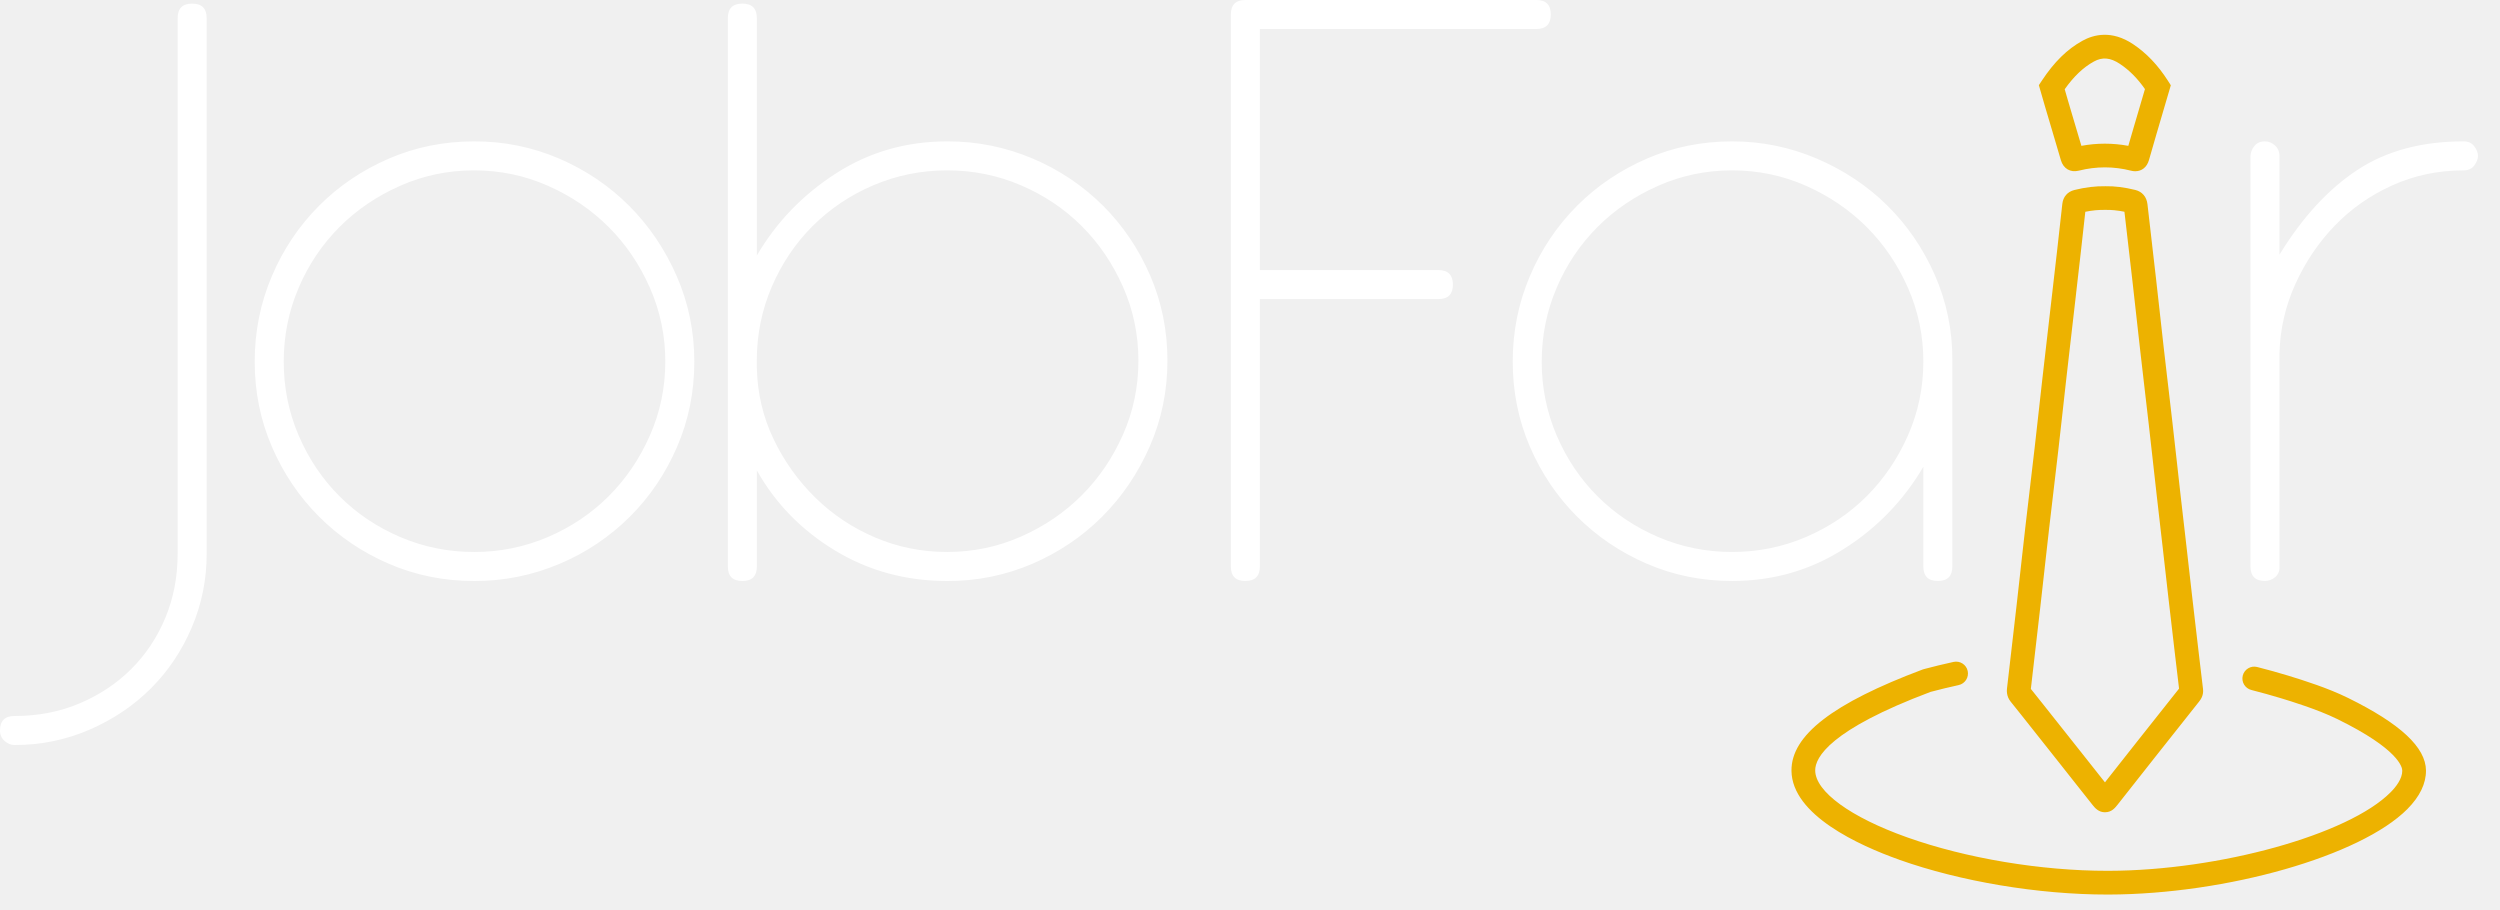
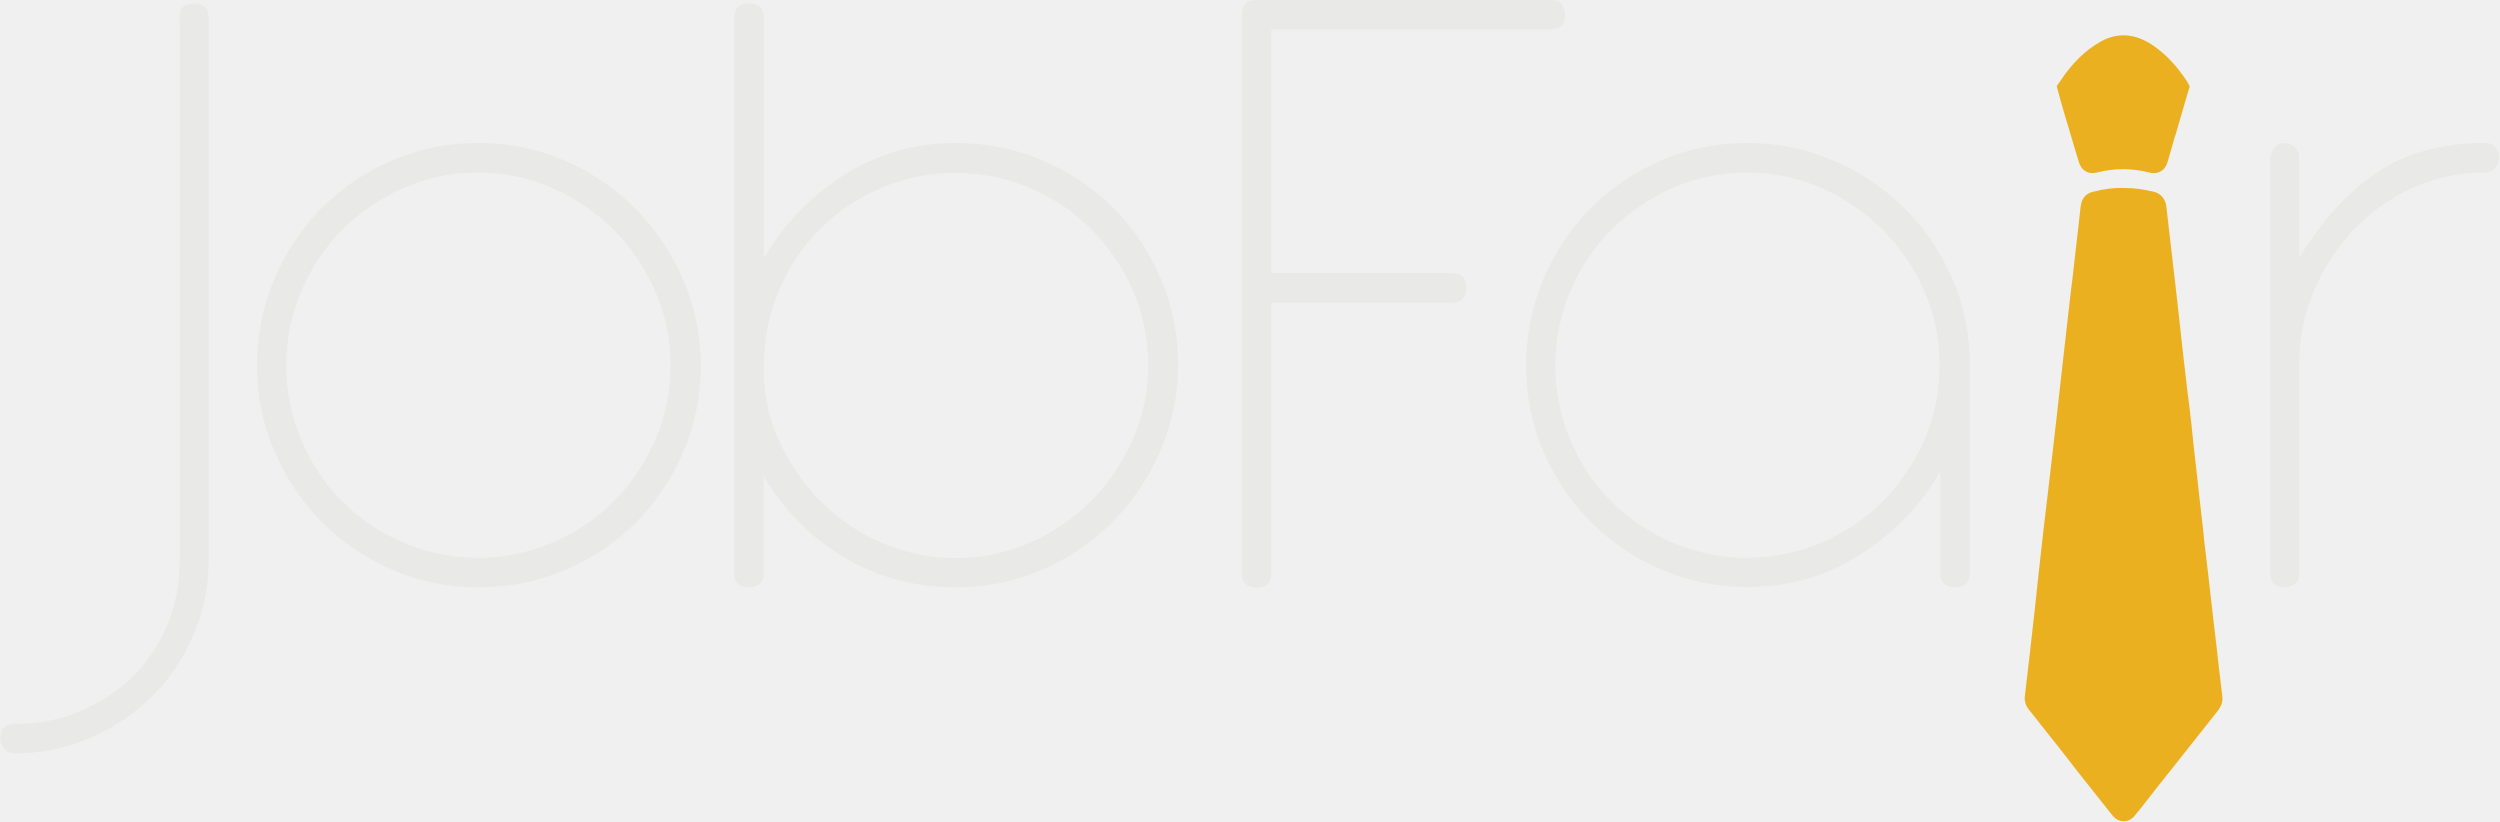
- <svg xmlns="http://www.w3.org/2000/svg" width="110" height="40" fill="none" fill-rule="evenodd">
-   <path d="M54.796 0c-.426 0-.638.213-.638.638v24.287c0 .426.212.638.638.638s.638-.212.638-.638V13.16h7.856c.425 0 .638-.212.638-.638s-.213-.638-.638-.638h-7.856V1.276h12.163c.425 0 .638-.212.638-.638S68.023 0 67.598 0H54.796zM8.455.159c-.426 0-.638.213-.638.638h-.001v23.568c0 1.011-.179 1.947-.538 2.812s-.858 1.615-1.496 2.253-1.396 1.143-2.273 1.516-1.834.558-2.871.558c-.425 0-.638.212-.638.638a.59.59 0 0 0 .199.458c.133.12.279.18.439.18a8.2 8.2 0 0 0 3.31-.678c1.037-.452 1.934-1.057 2.692-1.814s1.356-1.648 1.795-2.672a8.16 8.16 0 0 0 .658-3.25V.797c0-.425-.213-.638-.638-.638zm3.51 11.985c-.506 1.183-.758 2.439-.758 3.768s.252 2.579.758 3.749 1.196 2.193 2.074 3.071 1.901 1.569 3.071 2.074 2.419.758 3.749.758a9.49 9.49 0 0 0 3.768-.758 9.72 9.72 0 0 0 3.091-2.074c.877-.877 1.568-1.901 2.074-3.071s.758-2.419.758-3.749-.259-2.585-.777-3.768-1.217-2.214-2.094-3.091-1.901-1.568-3.071-2.074a9.36 9.36 0 0 0-3.749-.758c-1.33 0-2.579.253-3.749.758s-2.193 1.196-3.071 2.074a9.72 9.72 0 0 0-2.074 3.091zm1.177 7.018c-.439-1.023-.658-2.106-.658-3.25s.219-2.227.658-3.251a8.44 8.44 0 0 1 1.795-2.672c.758-.758 1.648-1.363 2.672-1.815s2.106-.678 3.25-.678 2.226.226 3.25.678 1.914 1.057 2.672 1.815 1.362 1.649 1.814 2.672a7.97 7.97 0 0 1 .678 3.251c0 1.143-.226 2.226-.678 3.25s-1.056 1.914-1.814 2.672-1.648 1.356-2.672 1.795a8.17 8.17 0 0 1-3.25.658c-1.143 0-2.227-.22-3.25-.658s-1.914-1.037-2.672-1.795-1.356-1.648-1.795-2.672zM32.025.797c0-.425.212-.638.638-.638s.638.213.638.638v10.449c.85-1.462 2.007-2.665 3.47-3.609s3.097-1.416 4.905-1.416a9.5 9.5 0 0 1 3.768.758 9.73 9.73 0 0 1 3.091 2.074c.877.877 1.568 1.901 2.074 3.071s.758 2.42.758 3.749-.259 2.586-.777 3.768-1.217 2.214-2.094 3.091-1.901 1.569-3.071 2.074a9.35 9.35 0 0 1-3.749.758c-1.808 0-3.45-.445-4.925-1.336s-2.626-2.067-3.449-3.529v4.227c0 .426-.213.638-.638.638s-.638-.212-.638-.638V.797zm1.276 15.394c.026 1.117.272 2.16.737 3.131a9.06 9.06 0 0 0 1.834 2.572c.758.745 1.635 1.33 2.632 1.755s2.054.638 3.171.638c1.143 0 2.227-.226 3.25-.678s1.914-1.057 2.672-1.815 1.362-1.648 1.815-2.672.678-2.107.678-3.251-.226-2.227-.678-3.25-1.056-1.914-1.815-2.672-1.649-1.356-2.672-1.795-2.108-.658-3.25-.658-2.227.22-3.251.658a8.43 8.43 0 0 0-2.672 1.795c-.758.758-1.356 1.649-1.795 2.672s-.658 2.108-.658 3.25v.32zm33.259-.279c0-1.329.252-2.585.758-3.768a9.72 9.72 0 0 1 2.074-3.091c.877-.877 1.901-1.568 3.071-2.074s2.419-.758 3.749-.758a9.4 9.4 0 0 1 3.728.758c1.183.506 2.214 1.19 3.091 2.054s1.576 1.881 2.094 3.05a9.15 9.15 0 0 1 .778 3.749v9.093c0 .426-.213.638-.638.638s-.638-.212-.638-.638v-4.387a10.52 10.52 0 0 1-3.49 3.609c-1.476.944-3.117 1.416-4.925 1.416-1.33 0-2.579-.252-3.749-.758s-2.193-1.196-3.071-2.074-1.569-1.901-2.074-3.071-.758-2.42-.758-3.749zm1.276 0a8.17 8.17 0 0 0 .658 3.25c.439 1.024 1.037 1.914 1.795 2.672s1.648 1.356 2.672 1.795 2.107.658 3.251.658 2.227-.22 3.25-.658 1.914-1.037 2.672-1.795 1.362-1.648 1.815-2.672.678-2.107.678-3.25a7.97 7.97 0 0 0-.678-3.251c-.452-1.023-1.056-1.914-1.815-2.672s-1.648-1.362-2.672-1.815-2.108-.678-3.25-.678-2.227.226-3.251.678-1.914 1.057-2.672 1.815a8.44 8.44 0 0 0-1.795 2.672c-.439 1.024-.658 2.108-.658 3.251zM99.182 6.44a.72.72 0 0 0-.16.419h-.001v18.065c0 .426.212.638.638.638.16 0 .306-.053.438-.16a.53.53 0 0 0 .2-.439v-9.412c.026-1.063.259-2.08.698-3.05s1.016-1.827 1.734-2.572 1.562-1.336 2.533-1.774 2.014-.658 3.131-.658c.212 0 .372-.073.478-.22s.16-.285.16-.418-.053-.272-.16-.419-.266-.22-.478-.22c-1.835 0-3.39.418-4.666 1.256s-2.42 2.081-3.43 3.729V6.859c0-.186-.067-.339-.199-.459s-.279-.179-.439-.179c-.213 0-.372.074-.479.22z" fill="#fff" />
-   <path d="M93.954 7.535c-.061 0-.125-.008-.19-.025-.759-.194-1.531-.194-2.297-.001-.369.093-.679-.088-.788-.461l-.346-1.173h0l-.098-.331-.248-.836-.105-.363h0l-.041-.142-.131-.456.133-.201c.545-.824 1.112-1.38 1.784-1.752.499-.276 1.29-.475 2.224.146.593.394 1.095.922 1.537 1.612l.128.2-.227.771-.14.477-.248.844-.012.04-.335 1.16c-.089.311-.314.49-.599.49zm-3.107-3.609l.14.486.139.471v.001l.108.363.347 1.17a5.63 5.63 0 0 1 2.065 0l.24-.825.012-.04.195-.662.194-.661.091-.309c-.328-.471-.691-.836-1.106-1.111s-.768-.308-1.141-.102c-.467.258-.879.649-1.284 1.219zm1.771 31.814c-.288 0-.449-.202-.545-.322l-.788-.995-.124-.157-.491-.622-1.2-1.514h0l-.427-.539-.131-.165-.441-.551c-.202-.248-.171-.515-.161-.603l.421-3.647.175-1.563h0v-.003l.046-.416.178-1.58.207-1.761v-.005h0l.196-1.669.19-1.697v-.002l.142-1.27.23-1.999.196-1.701.02-.173v-.004l.198-1.72.233-2.089c.034-.314.228-.537.53-.613.482-.12.931-.174 1.372-.166.404-.007.832.047 1.306.163.306.075.501.303.538.625l.204 1.774h0l.005.047.166 1.439.163 1.459.006.055.165 1.48.156 1.347.04.339.043.369v.001l.146 1.256.201 1.785.049.441.105.941.101.88v.003l.054.466.041.353.077.672.106.937.013.112v.001l.126 1.109.265 2.274.061.517.152 1.279c.035.288-.114.476-.171.548v.001l-.007.009-1.923 2.427-1.289 1.635-.231.293-.133.169h0c-.113.143-.266.339-.555.339h-.004zm-3.262-5.43l.286.358.087.11.131.164 1.628 2.053.316.399.177.224.063.08.574.725.07-.089.002-.003 1.322-1.677 1.866-2.355-.103-.871-.032-.268-.061-.517-.001-.008v-.001l-.264-2.268-.139-1.225-.096-.844-.01-.093-.079-.683-.039-.34v-.002l-.155-1.349-.155-1.384-.01-.09v-.002l-.19-1.691-.188-1.623-.042-.362-.153-1.327-.172-1.539-.163-1.455-.166-1.436-.185-1.604c-.298-.06-.569-.087-.822-.082h-.01-.01c-.282-.006-.571.021-.879.083l-.207 1.859-.198 1.725v.004l-.019.17-.196 1.701-.046.399-.183 1.599-.141 1.268-.191 1.703-.197 1.679-.031.263h0l-.175 1.494-.18 1.594h0l-.044.397-.044.392-.132 1.176-.412 3.568zm-5.797 7.516c2.705.962 6.126 1.534 9.165 1.534h.061c5.197-.013 11.092-1.701 13.14-3.762.545-.55.821-1.119.818-1.692-.005-1.02-1.127-2.066-3.433-3.199l-.021-.01c-.84-.413-1.899-.753-2.623-.973a30.16 30.16 0 0 0-1.351-.376.52.52 0 0 0-.256 1.011c.434.111.873.233 1.304.363l.002.001c.401.122 1.605.488 2.464.91l.021.01c2.709 1.33 2.85 2.122 2.85 2.267.002.356-.279.715-.515.952-1.847 1.86-7.527 3.442-12.402 3.454h-.058c-2.926 0-6.216-.55-8.815-1.474-2.484-.883-4.032-2.01-4.041-2.94-.006-.577.647-1.795 5.076-3.459.409-.109.824-.209 1.235-.299a.52.52 0 0 0-.223-1.02 29.62 29.62 0 0 0-1.306.317l-.049.015c-3.957 1.484-5.792 2.9-5.777 4.456.018 1.947 2.974 3.287 4.735 3.913z" fill="#edb200" />
+ <svg xmlns="http://www.w3.org/2000/svg" width="344" height="113" fill="none">
+   <path d="M24.657 2.52c0-1.326.661-2.034 2.029-2.034 1.323 0 2.029.663 2.029 2.034v74.538c0 3.625-.706 7.029-2.074 10.256-1.367 3.228-3.264 6.057-5.645 8.444-2.382 2.388-5.205 4.289-8.513 5.747a26.03 26.03 0 0 1-10.454 2.167c-.485 0-.97-.177-1.367-.575-.397-.398-.618-.884-.618-1.459 0-1.326.662-2.034 2.03-2.034 3.263 0 6.307-.574 9.041-1.768 2.78-1.194 5.161-2.785 7.19-4.775 2.029-2.033 3.573-4.376 4.72-7.117 1.146-2.741 1.72-5.703 1.72-8.886V2.52h-.088zM35.375 50.31c0-4.2.794-8.178 2.382-11.936a31.085 31.085 0 0 1 6.528-9.77c2.778-2.785 5.998-4.952 9.703-6.543 3.706-1.592 7.631-2.388 11.821-2.388 4.19 0 8.116.796 11.821 2.388a31.314 31.314 0 0 1 9.704 6.543c2.78 2.785 4.984 6.012 6.617 9.77 1.632 3.758 2.47 7.692 2.47 11.937 0 4.2-.794 8.134-2.382 11.848a31.396 31.396 0 0 1-6.528 9.726c-2.78 2.785-5.999 4.951-9.748 6.543-3.75 1.592-7.675 2.387-11.91 2.387-4.19 0-8.115-.795-11.82-2.387a31.314 31.314 0 0 1-9.704-6.543c-2.78-2.785-4.94-6.013-6.528-9.726-1.632-3.67-2.426-7.648-2.426-11.848zm4.014 0c0 3.626.705 7.03 2.073 10.257 1.367 3.228 3.264 6.057 5.645 8.444 2.382 2.388 5.205 4.289 8.425 5.66a25.98 25.98 0 0 0 10.233 2.077c3.617 0 7.013-.707 10.233-2.078 3.22-1.37 6.043-3.271 8.425-5.659 2.382-2.387 4.279-5.216 5.734-8.444 1.412-3.227 2.117-6.675 2.117-10.256 0-3.626-.705-7.03-2.117-10.257a27.48 27.48 0 0 0-5.734-8.444c-2.382-2.387-5.205-4.288-8.425-5.747-3.22-1.415-6.66-2.122-10.233-2.122-3.617 0-7.013.707-10.233 2.122a27.41 27.41 0 0 0-8.424 5.747c-2.382 2.387-4.279 5.217-5.646 8.444a25.984 25.984 0 0 0-2.073 10.257zM101.052 2.52c0-1.326.662-2.034 2.029-2.034 1.323 0 2.029.663 2.029 2.034v33.025c2.69-4.642 6.351-8.444 10.939-11.407 4.631-2.962 9.792-4.465 15.482-4.465 4.19 0 8.16.796 11.909 2.388a31.009 31.009 0 0 1 9.748 6.543c2.779 2.785 4.94 6.012 6.528 9.726 1.588 3.713 2.382 7.648 2.382 11.848 0 4.2-.838 8.179-2.47 11.937-1.632 3.758-3.838 6.985-6.617 9.77-2.778 2.785-5.998 4.951-9.703 6.543-3.705 1.592-7.631 2.387-11.821 2.387-5.69 0-10.895-1.414-15.527-4.244-4.675-2.83-8.292-6.543-10.894-11.14v13.35c0 1.327-.662 2.034-2.029 2.034-1.323 0-2.029-.663-2.029-2.033V2.52h.044zm4.014 48.675c.088 3.537.838 6.852 2.338 9.903a28.694 28.694 0 0 0 5.778 8.134 26.462 26.462 0 0 0 8.292 5.527 25.495 25.495 0 0 0 10.013 2.033c3.616 0 7.013-.707 10.233-2.122a27.396 27.396 0 0 0 8.424-5.747c2.382-2.387 4.279-5.217 5.734-8.444 1.412-3.227 2.118-6.676 2.118-10.257 0-3.625-.706-7.03-2.118-10.256a27.47 27.47 0 0 0-5.734-8.445c-2.381-2.387-5.204-4.288-8.424-5.658a25.983 25.983 0 0 0-10.233-2.078c-3.617 0-7.014.707-10.234 2.078-3.219 1.37-6.042 3.271-8.424 5.659-2.382 2.387-4.279 5.216-5.646 8.444a26.15 26.15 0 0 0-2.073 10.256v.973h-.044zM170.875 2.034c0-1.327.662-2.034 2.029-2.034h40.403c1.324 0 2.029.663 2.029 2.034 0 1.326-.661 2.033-2.029 2.033h-38.374v33.511h24.789c1.323 0 2.029.663 2.029 2.034 0 1.326-.662 2.033-2.029 2.033h-24.789v37.18c0 1.327-.661 2.034-2.029 2.034-1.323 0-2.029-.663-2.029-2.033V2.034zM209.999 50.31c0-4.2.794-8.178 2.382-11.936a31.082 31.082 0 0 1 6.528-9.77c2.779-2.785 5.999-4.952 9.704-6.543 3.705-1.592 7.631-2.388 11.821-2.388 4.102 0 8.028.796 11.777 2.388 3.749 1.591 6.969 3.758 9.748 6.498 2.779 2.741 4.984 5.969 6.616 9.638 1.632 3.714 2.47 7.648 2.47 11.848v28.737c0 1.326-.662 2.033-2.029 2.033-1.323 0-2.029-.663-2.029-2.033V64.9c-2.691 4.642-6.352 8.444-11.027 11.406-4.675 3.006-9.836 4.465-15.526 4.465-4.19 0-8.116-.796-11.821-2.387a31.318 31.318 0 0 1-9.704-6.543c-2.779-2.785-4.94-6.013-6.528-9.726-1.588-3.626-2.382-7.604-2.382-11.804zm4.014 0c0 3.626.706 7.03 2.073 10.257 1.368 3.228 3.264 6.057 5.646 8.444 2.382 2.388 5.205 4.289 8.425 5.66a25.98 25.98 0 0 0 10.233 2.077c3.617 0 7.013-.707 10.233-2.078 3.22-1.37 6.043-3.271 8.425-5.659 2.381-2.387 4.278-5.216 5.734-8.444 1.411-3.227 2.117-6.675 2.117-10.256 0-3.626-.706-7.03-2.117-10.257a27.503 27.503 0 0 0-5.734-8.444c-2.382-2.387-5.205-4.288-8.425-5.747-3.22-1.415-6.66-2.122-10.233-2.122-3.617 0-7.013.707-10.233 2.122a27.412 27.412 0 0 0-8.425 5.747c-2.382 2.387-4.278 5.217-5.646 8.444a25.99 25.99 0 0 0-2.073 10.257zM312.419 21.707c0-.398.176-.84.485-1.326.353-.442.838-.708 1.499-.708.486 0 .971.177 1.368.575.397.398.617.884.617 1.459v13.75c3.176-5.218 6.793-9.152 10.807-11.805 4.014-2.652 8.954-3.979 14.732-3.979.662 0 1.191.221 1.5.708.353.442.485.884.485 1.326 0 .442-.177.884-.485 1.326-.353.442-.838.708-1.5.708-3.529 0-6.837.707-9.88 2.078a25.592 25.592 0 0 0-7.984 5.614 28.637 28.637 0 0 0-5.469 8.135 25.01 25.01 0 0 0-2.206 9.637V78.96c0 .574-.22 1.06-.617 1.37a2.08 2.08 0 0 1-1.368.486c-1.323 0-2.028-.663-2.028-2.033V21.707h.044z" fill="#E9E9E7" />
+   <path d="M305.802 95.89c-.176-1.326-.309-2.696-.485-4.022l-.176-1.636c-.265-2.387-.574-4.775-.839-7.206-.132-1.282-.308-2.564-.441-3.89-.132-.973-.22-1.99-.352-2.963a78.53 78.53 0 0 1-.353-3.227c-.177-1.415-.309-2.83-.486-4.244-.176-1.46-.308-2.918-.485-4.377-.22-1.901-.441-3.758-.617-5.659a206.995 206.995 0 0 0-.618-5.172c-.22-1.769-.397-3.537-.617-5.306-.177-1.635-.353-3.227-.53-4.863l-.529-4.642c-.176-1.503-.353-3.05-.529-4.553-.221-1.901-.441-3.846-.662-5.748-.132-1.016-.75-1.724-1.676-1.989-1.5-.354-2.823-.53-4.102-.53-1.411-.045-2.823.132-4.323.53-.97.221-1.543.928-1.676 1.945-.264 2.476-.529 4.598-.75 6.588-.22 1.989-.441 3.978-.705 6.012l-.618 5.438c-.22 2.078-.485 4.156-.705 6.233-.133 1.327-.309 2.653-.442 3.98-.22 1.812-.397 3.58-.617 5.393-.221 1.768-.397 3.537-.618 5.305l-.661 5.57c-.221 2.123-.485 4.2-.706 6.323-.176 1.635-.353 3.271-.529 4.951-.441 3.979-.882 7.87-1.323 11.539a2.45 2.45 0 0 0 .485 1.9c.485.575.926 1.194 1.411 1.77l.265.353c1.764 2.21 3.528 4.421 5.249 6.675.529.664 1.014 1.283 1.543 1.946.971 1.238 1.941 2.431 2.912 3.669.308.398.794 1.017 1.72 1.017.926 0 1.411-.619 1.764-1.061l.574-.707a537.464 537.464 0 0 1 4.675-5.925l6.087-7.692v-.044c.132-.177.573-.796.485-1.68zM300.95 11.229c-1.411-2.166-2.999-3.846-4.852-5.084-2.955-1.945-5.425-1.326-7.013-.442-2.117 1.193-3.925 2.918-5.646 5.526l-.441.619.397 1.459c.133.53.309 1.06.441 1.591l.794 2.653c.485 1.592.927 3.183 1.412 4.73.353 1.194 1.323 1.769 2.47 1.46 2.426-.62 4.852-.62 7.234 0 .22.044.397.088.617.088.882 0 1.632-.575 1.897-1.547.353-1.238.705-2.476 1.058-3.67l.044-.088c.397-1.415.838-2.83 1.235-4.245l.706-2.387-.353-.663z" fill="#EAB020" />
</svg>
